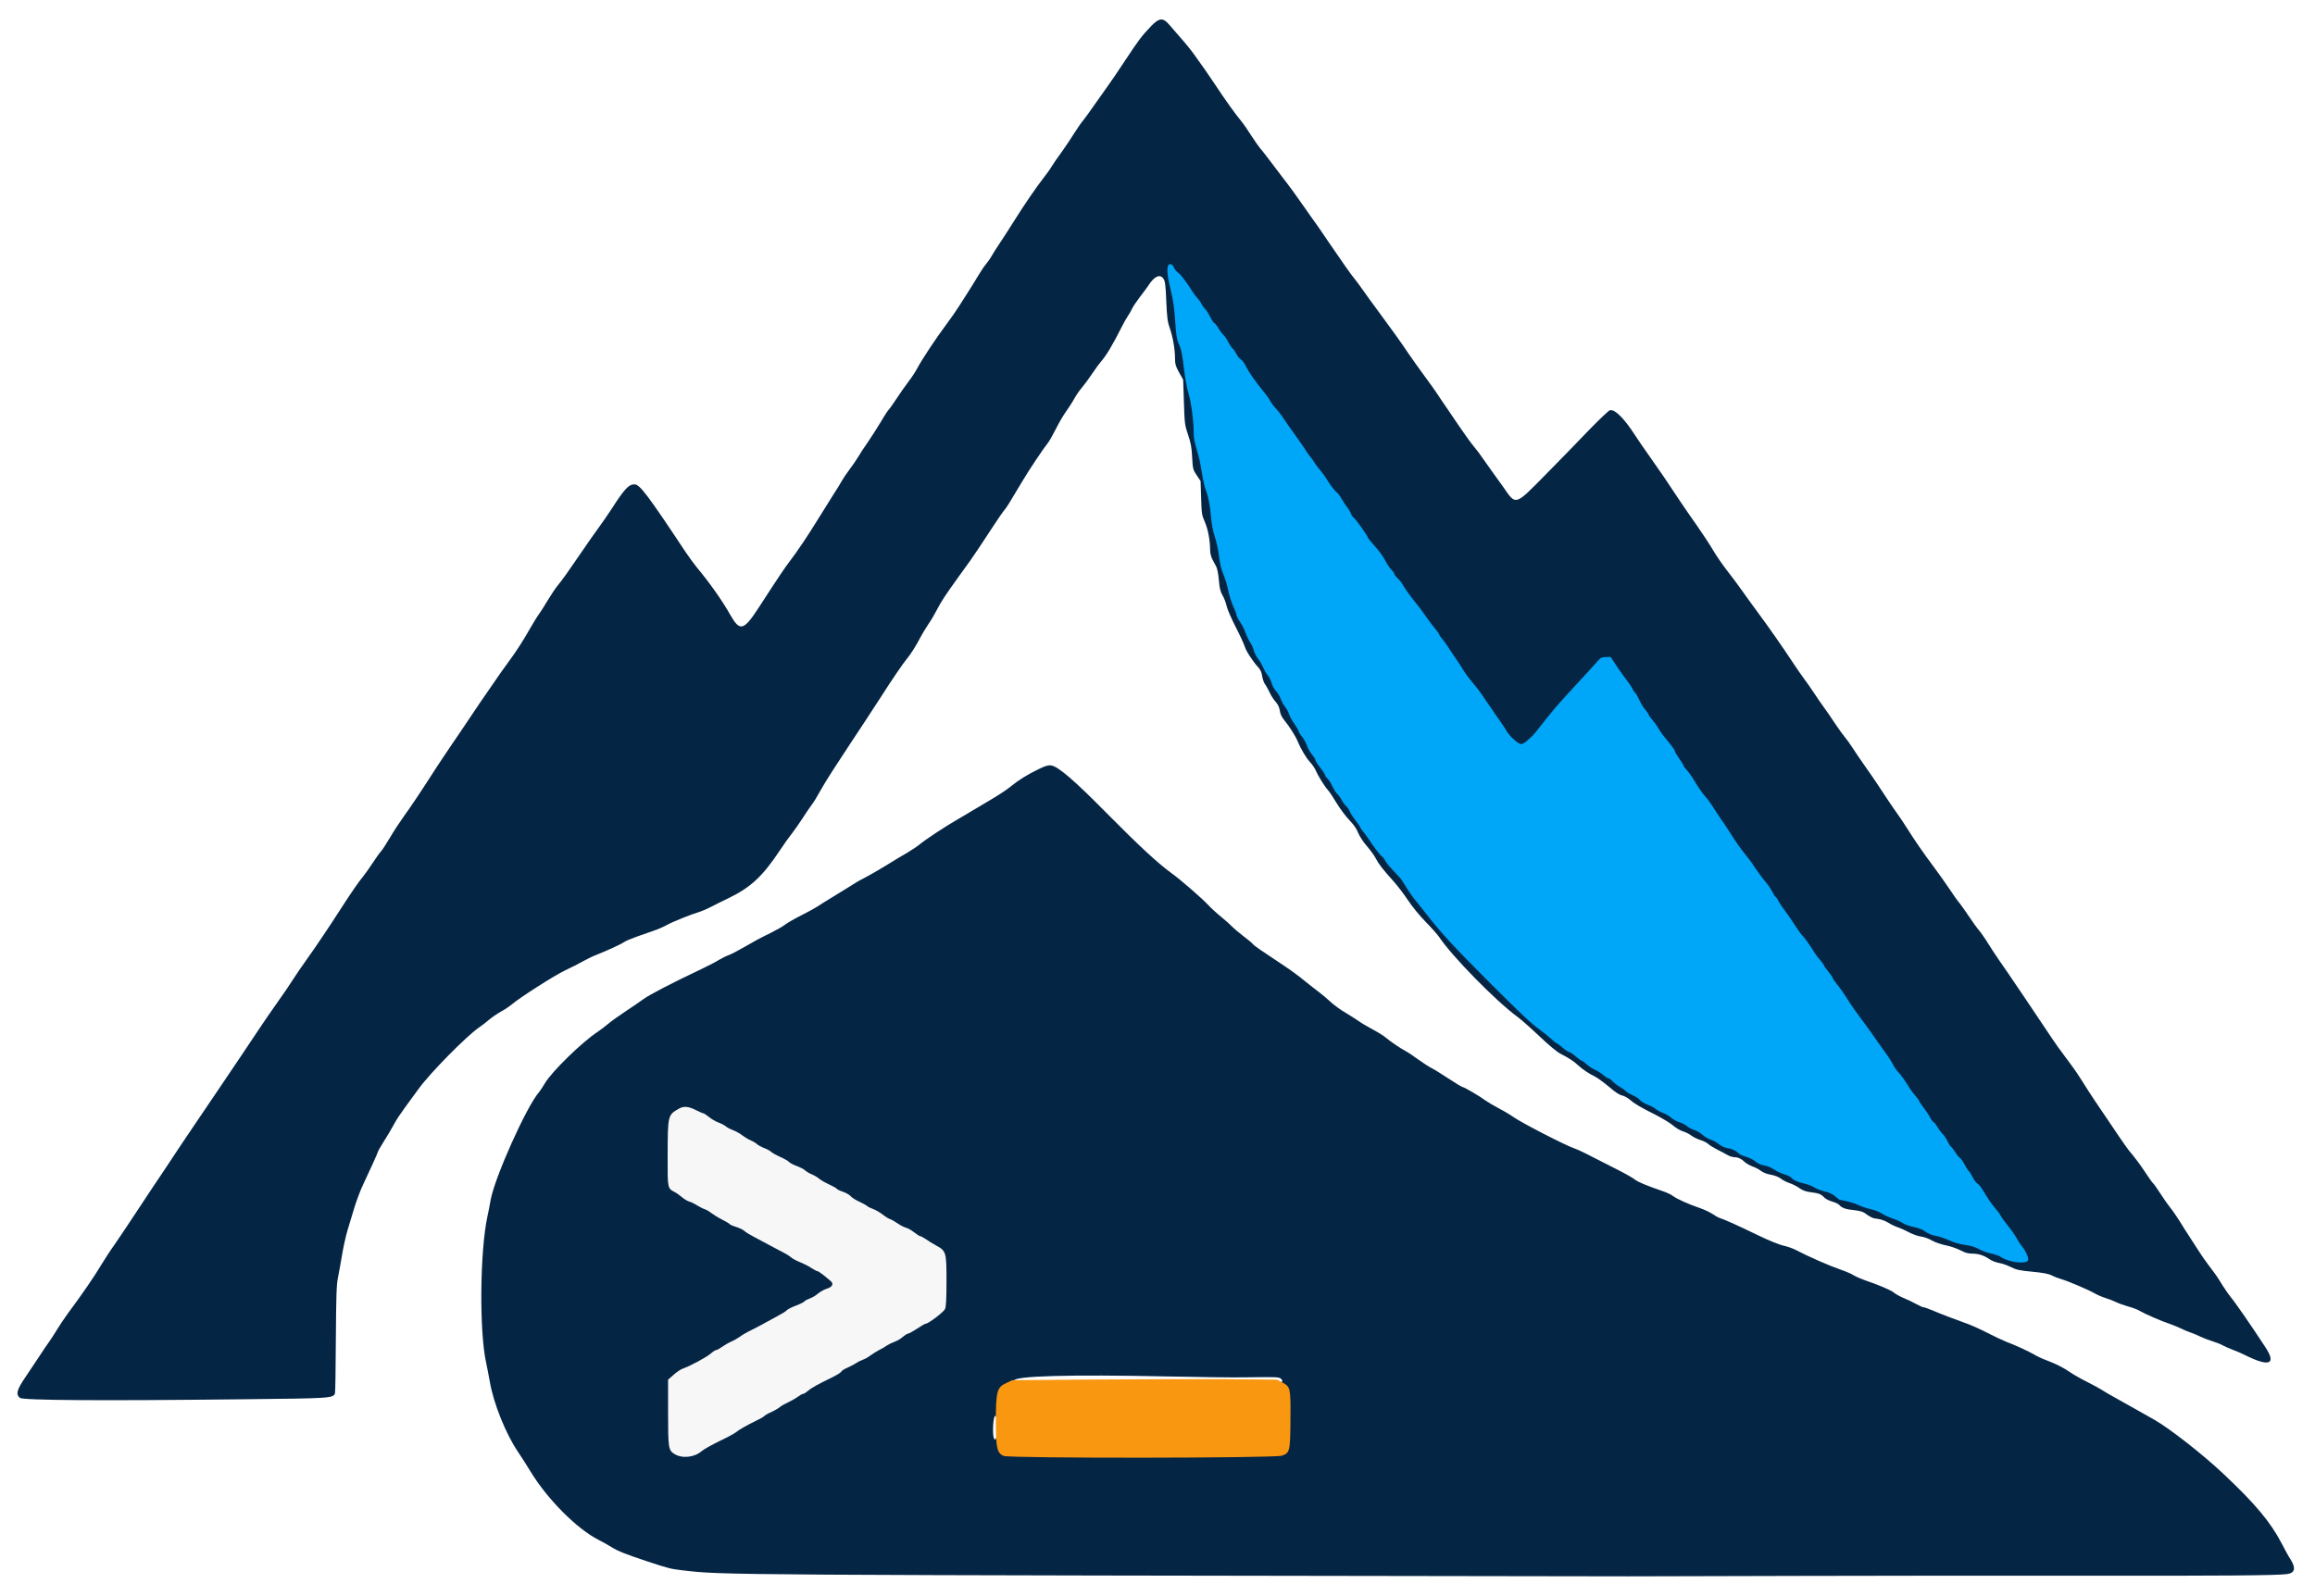
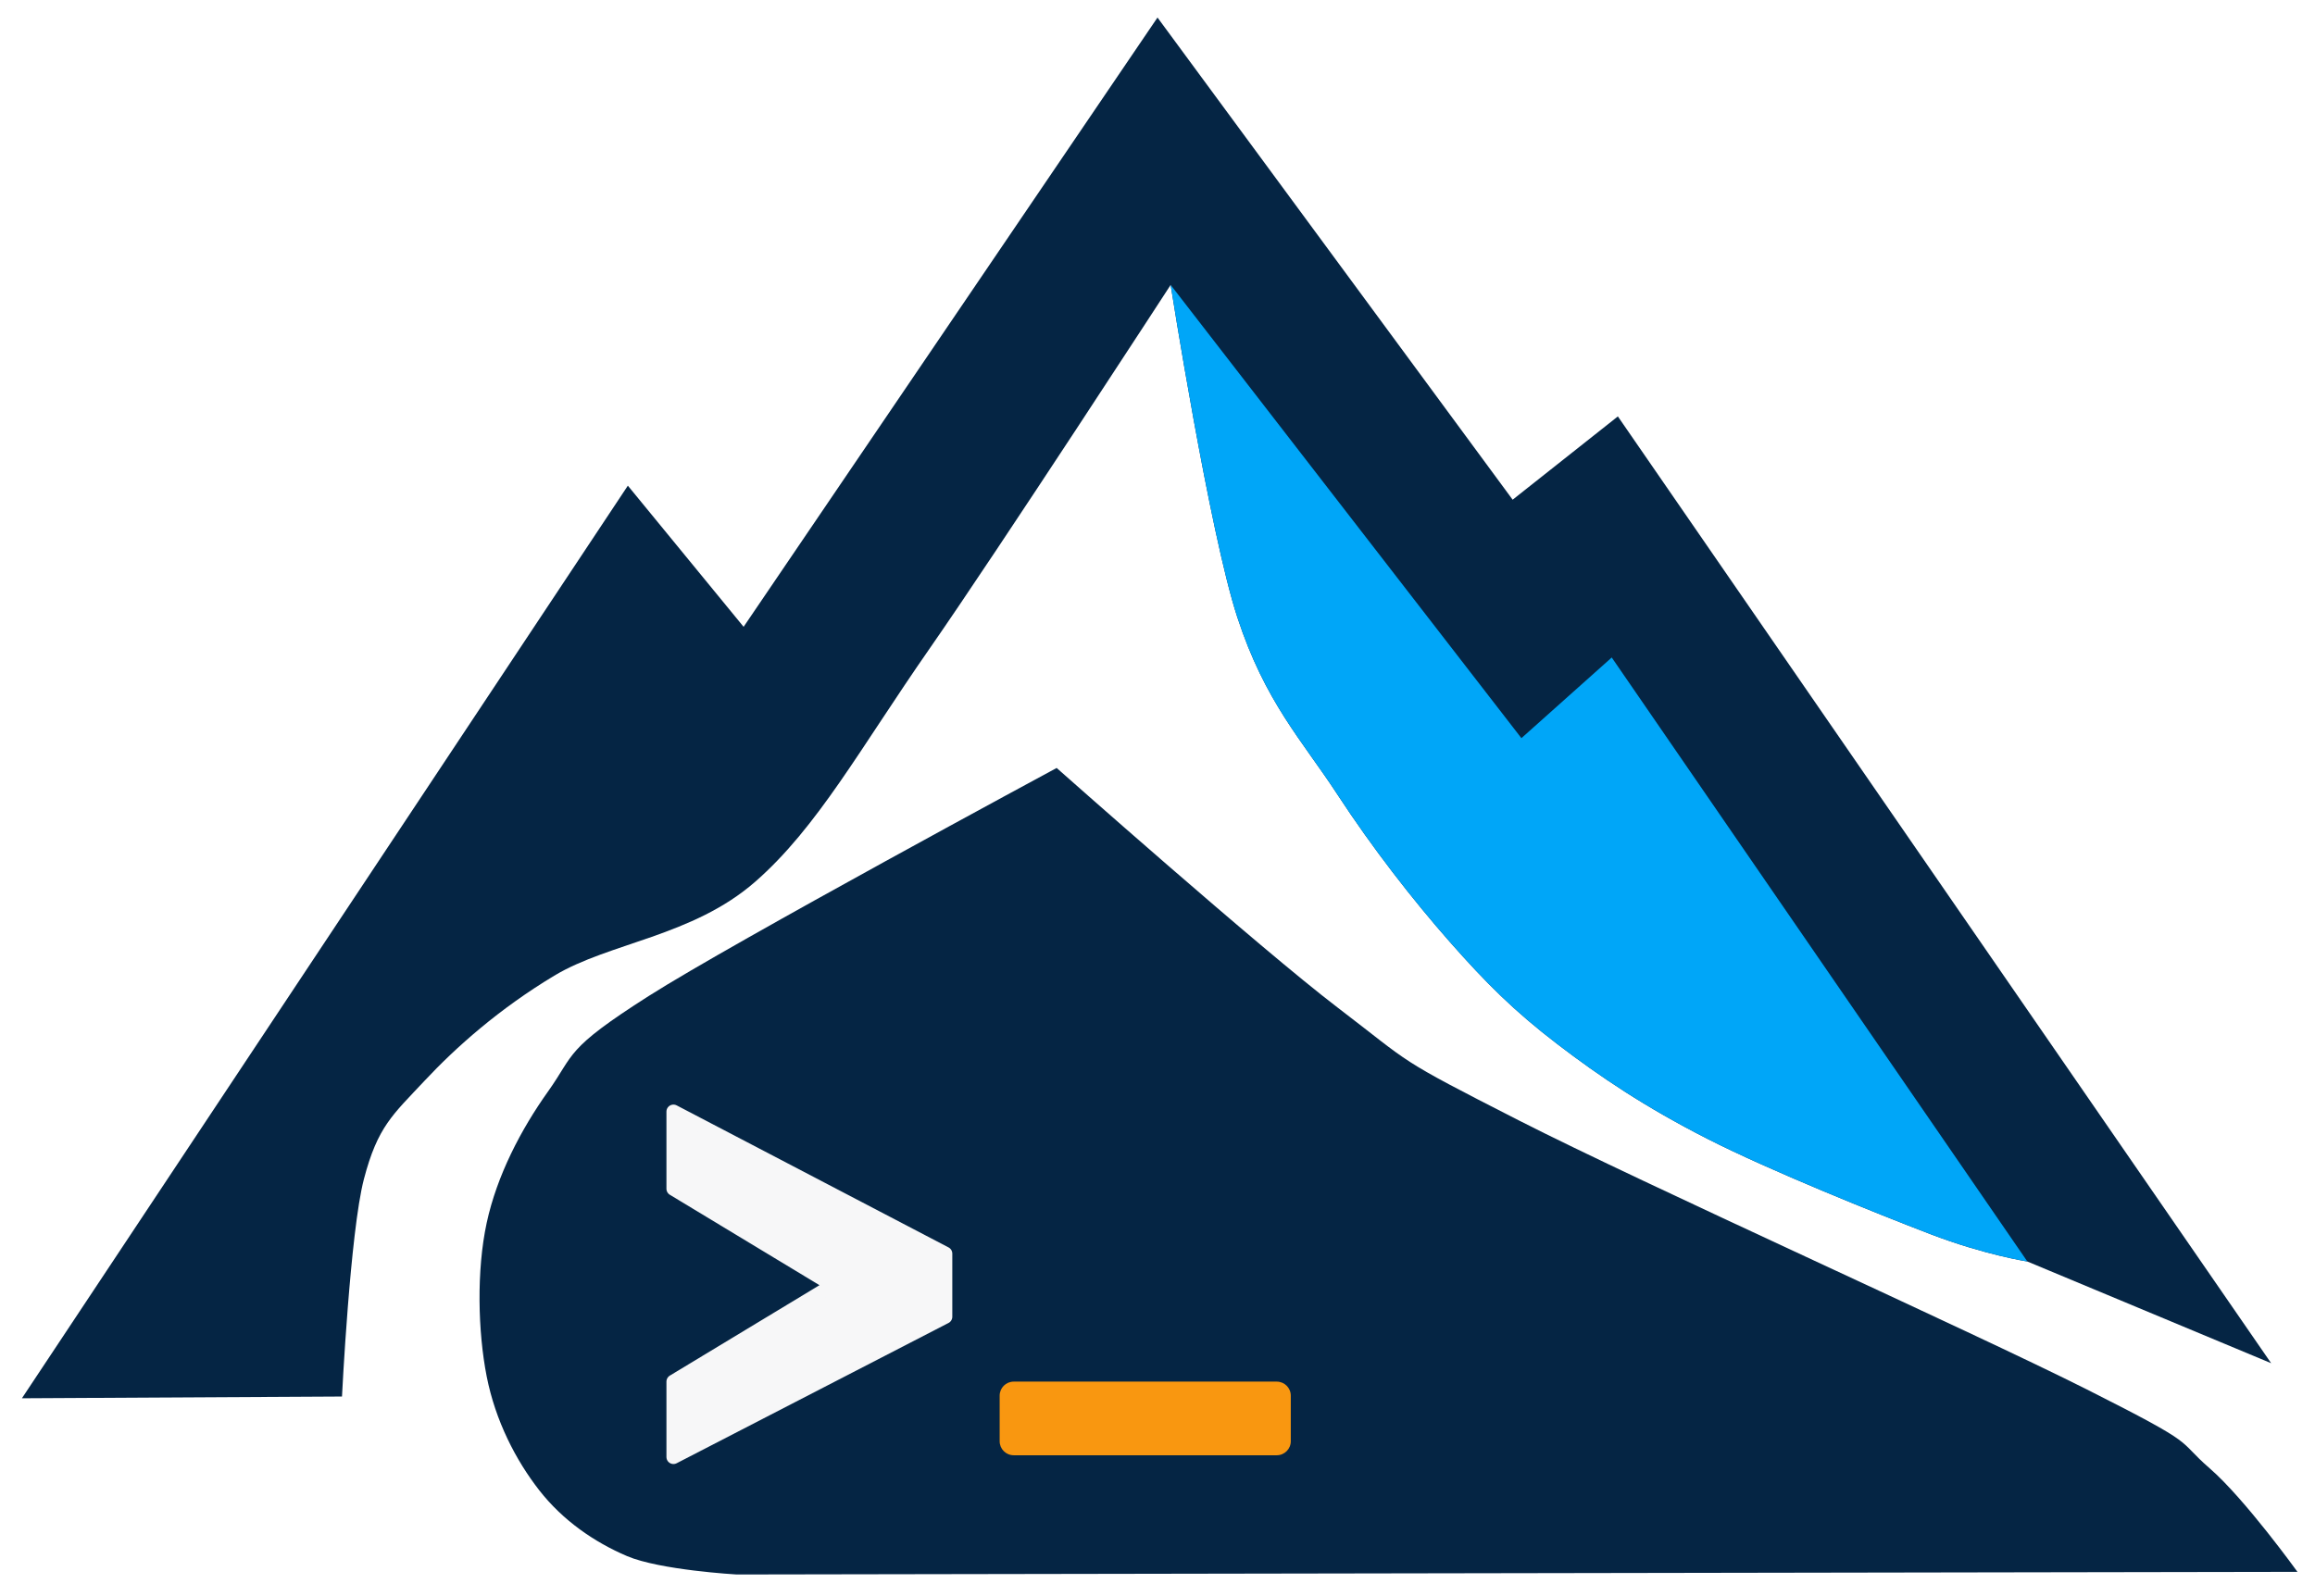
<svg xmlns="http://www.w3.org/2000/svg" viewBox="14.00 38.00 264.00 182.00" width="264" height="182">
-   <path fill="#052544" transform="translate(0.000,0.000) scale(0.125) translate(0,2872) scale(0.1,-0.1)" d="M11623 25443 c-86 -90 -113 -125 -237 -313 -63 -96 -141 -211 -173 -254 -32 -44 -84 -118 -117 -165 -32 -47 -75 -106 -95 -131 -21 -25 -57 -78 -82 -118 -24 -40 -76 -116 -114 -170 -39 -53 -81 -114 -93 -135 -12 -21 -46 -68 -75 -105 -64 -82 -167 -232 -267 -391 -41 -66 -100 -157 -131 -203 -31 -46 -63 -97 -72 -114 -9 -17 -31 -49 -49 -71 -19 -22 -53 -73 -77 -114 -24 -41 -63 -103 -86 -139 -23 -36 -62 -96 -86 -135 -24 -38 -76 -113 -116 -166 -94 -126 -221 -318 -262 -395 -17 -33 -56 -93 -87 -132 -30 -40 -79 -110 -109 -156 -30 -46 -59 -87 -64 -91 -6 -3 -40 -54 -74 -113 -35 -59 -91 -145 -123 -192 -33 -47 -72 -106 -87 -133 -16 -26 -50 -77 -78 -113 -27 -36 -57 -80 -67 -99 -9 -18 -50 -84 -90 -146 -40 -63 -101 -160 -135 -216 -80 -131 -188 -292 -247 -368 -43 -55 -109 -153 -285 -425 -140 -216 -174 -226 -262 -72 -71 128 -192 298 -308 437 -23 28 -69 91 -102 140 -344 519 -417 615 -464 615 -54 0 -91 -40 -213 -230 -27 -41 -78 -115 -114 -165 -36 -49 -101 -141 -144 -205 -133 -195 -188 -272 -227 -319 -21 -25 -62 -86 -92 -136 -29 -49 -65 -106 -79 -125 -15 -19 -51 -78 -81 -130 -64 -113 -128 -213 -189 -295 -24 -33 -60 -83 -80 -111 -178 -257 -234 -339 -290 -424 -36 -54 -105 -157 -155 -229 -49 -73 -114 -169 -143 -214 -137 -214 -241 -369 -298 -447 -34 -47 -90 -132 -124 -190 -34 -58 -72 -116 -85 -130 -13 -14 -46 -61 -75 -105 -28 -44 -68 -99 -88 -124 -38 -45 -108 -147 -210 -305 -84 -132 -232 -352 -286 -426 -26 -36 -67 -95 -92 -132 -102 -156 -138 -208 -209 -308 -41 -58 -105 -150 -141 -205 -37 -55 -74 -111 -83 -124 -9 -13 -50 -74 -91 -136 -41 -62 -127 -189 -190 -282 -63 -94 -173 -257 -245 -362 -71 -106 -146 -216 -165 -246 -19 -29 -66 -100 -104 -157 -39 -56 -144 -215 -235 -353 -90 -137 -190 -286 -221 -330 -32 -44 -85 -126 -119 -182 -58 -98 -174 -267 -299 -435 -31 -43 -77 -110 -101 -150 -24 -40 -57 -91 -73 -113 -16 -22 -56 -80 -88 -130 -33 -49 -91 -137 -130 -195 -77 -114 -87 -152 -49 -186 25 -23 736 -28 2045 -13 790 8 813 10 830 53 3 8 7 232 8 498 3 403 6 496 20 563 9 44 25 136 37 205 11 69 34 170 50 225 17 55 46 152 65 215 20 63 55 156 79 205 54 113 135 292 135 300 0 3 15 29 33 58 44 69 100 164 122 206 9 19 50 80 90 135 41 56 97 133 125 171 105 145 436 480 549 558 25 17 66 48 91 70 24 21 74 55 109 75 36 19 78 48 95 62 69 61 398 271 490 314 55 26 129 63 165 84 36 20 91 47 121 58 98 39 224 96 252 116 15 11 65 32 110 48 46 16 116 40 157 55 41 14 97 38 125 54 50 28 220 97 301 121 22 7 65 25 95 41 30 16 105 53 167 83 202 98 311 199 470 439 36 55 84 122 107 150 22 29 66 90 96 137 30 47 69 104 86 127 18 23 51 77 74 120 24 43 72 123 108 178 126 194 210 321 298 454 49 74 118 180 154 236 93 147 209 316 235 345 28 31 86 123 120 190 14 28 47 83 74 123 27 39 63 101 81 137 34 67 75 130 202 306 40 56 86 119 101 140 30 41 102 150 216 324 38 58 80 119 94 135 23 28 41 57 168 270 58 98 188 292 226 339 14 16 47 75 75 130 28 56 69 127 92 158 22 31 57 84 76 119 19 34 51 80 71 103 20 23 62 79 93 126 32 47 66 94 76 105 53 60 107 150 198 330 13 28 37 68 51 90 15 22 33 53 40 70 7 16 38 62 69 103 31 40 66 87 77 104 57 89 109 112 141 62 13 -20 19 -63 24 -202 7 -152 11 -187 33 -250 28 -79 47 -191 47 -279 0 -46 7 -68 37 -122 l37 -66 7 -205 c6 -195 8 -210 38 -298 25 -74 33 -117 37 -205 6 -107 8 -114 42 -164 l35 -53 5 -152 c4 -141 6 -158 33 -219 30 -69 48 -167 49 -254 0 -32 8 -65 21 -90 12 -22 28 -53 36 -68 8 -15 19 -71 23 -123 6 -73 14 -104 34 -138 14 -24 31 -68 37 -97 6 -29 43 -114 81 -188 39 -75 76 -156 84 -181 13 -43 74 -137 127 -194 16 -18 28 -44 32 -76 4 -27 16 -61 26 -74 11 -14 29 -47 41 -73 11 -26 36 -65 54 -85 22 -25 35 -51 40 -83 4 -32 18 -60 43 -90 44 -54 101 -143 121 -193 28 -67 74 -145 112 -187 21 -23 45 -58 53 -79 19 -45 80 -143 110 -176 13 -14 49 -68 80 -120 32 -52 84 -122 116 -155 39 -40 66 -79 79 -114 12 -30 46 -83 80 -122 33 -38 69 -88 81 -112 27 -52 63 -99 156 -202 40 -44 102 -125 138 -180 37 -56 107 -142 162 -198 53 -54 108 -116 122 -137 117 -176 519 -586 716 -730 33 -24 123 -104 200 -177 84 -80 160 -143 190 -158 76 -39 123 -69 163 -107 40 -37 94 -73 161 -107 24 -13 79 -54 123 -91 53 -46 92 -72 115 -76 19 -4 51 -21 71 -38 42 -37 90 -66 239 -141 62 -32 133 -75 157 -96 25 -22 65 -46 89 -53 25 -7 60 -25 79 -40 19 -14 56 -32 83 -40 26 -8 57 -24 69 -35 12 -12 49 -34 82 -51 32 -16 75 -39 94 -50 19 -11 47 -20 63 -20 33 0 63 -14 97 -46 14 -13 45 -30 69 -39 25 -8 60 -27 78 -41 20 -15 56 -29 89 -34 34 -6 70 -20 90 -35 19 -15 56 -34 82 -42 26 -9 66 -29 88 -45 30 -22 60 -32 106 -38 71 -8 94 -18 122 -49 10 -11 42 -27 71 -36 29 -8 58 -22 65 -31 23 -27 63 -41 134 -47 41 -4 79 -14 94 -24 61 -44 76 -51 124 -56 30 -4 69 -18 97 -36 25 -16 64 -34 86 -41 22 -7 67 -27 100 -45 33 -18 82 -35 109 -39 27 -3 72 -19 101 -36 29 -17 85 -36 126 -44 41 -8 100 -28 133 -45 42 -23 72 -31 110 -31 59 -1 106 -16 158 -52 21 -14 59 -29 85 -33 26 -4 74 -20 107 -37 51 -26 79 -32 196 -43 96 -9 149 -19 176 -33 21 -11 59 -26 84 -33 63 -18 245 -95 307 -130 28 -16 76 -37 105 -45 29 -9 71 -25 92 -36 22 -11 72 -29 110 -40 39 -10 87 -28 106 -40 49 -29 204 -96 272 -118 31 -11 79 -30 105 -43 26 -13 66 -30 88 -37 22 -7 62 -24 88 -37 27 -13 79 -33 115 -44 37 -12 77 -27 90 -36 13 -8 53 -25 88 -39 36 -13 86 -35 112 -48 223 -112 292 -88 192 66 -124 190 -279 415 -318 460 -15 18 -48 65 -72 103 -56 90 -55 89 -122 178 -32 42 -70 96 -85 120 -16 24 -55 86 -88 136 -33 50 -80 124 -104 164 -25 39 -61 92 -82 117 -20 25 -62 84 -92 132 -31 47 -60 89 -66 92 -6 4 -40 53 -77 109 -37 56 -87 123 -110 150 -39 44 -64 79 -217 307 -32 47 -86 128 -122 180 -35 52 -86 131 -113 175 -27 44 -77 119 -113 166 -114 153 -133 180 -169 234 -92 140 -435 648 -480 710 -27 39 -73 108 -102 155 -28 46 -66 100 -83 120 -17 19 -59 78 -94 130 -35 52 -73 106 -85 120 -13 14 -53 70 -89 125 -37 55 -101 145 -142 200 -98 131 -177 246 -245 354 -30 48 -70 107 -88 132 -32 43 -127 185 -188 279 -17 26 -67 99 -111 161 -44 63 -97 140 -117 172 -20 31 -49 72 -65 90 -15 17 -55 73 -88 122 -33 50 -79 118 -103 150 -24 33 -66 93 -93 135 -27 41 -67 98 -89 127 -21 28 -67 94 -101 146 -83 127 -231 339 -323 462 -41 55 -104 143 -141 195 -37 52 -99 136 -138 185 -39 50 -95 131 -124 180 -29 50 -95 151 -147 225 -52 74 -121 173 -152 220 -131 198 -181 272 -272 400 -53 74 -117 168 -143 208 -99 154 -185 240 -230 228 -12 -3 -98 -85 -192 -182 -93 -98 -271 -280 -395 -406 -283 -287 -268 -282 -385 -113 -27 39 -79 111 -115 160 -36 50 -74 104 -85 120 -10 17 -40 56 -67 88 -27 32 -87 116 -134 185 -47 70 -106 157 -132 194 -26 37 -59 87 -74 110 -16 24 -66 95 -113 158 -47 63 -115 160 -153 215 -71 106 -147 211 -277 387 -44 59 -104 142 -134 185 -30 43 -64 88 -75 101 -23 26 -109 148 -241 342 -46 69 -97 142 -112 163 -15 20 -57 79 -92 130 -84 121 -142 201 -219 300 -35 45 -88 116 -119 157 -31 41 -66 86 -79 100 -12 14 -47 64 -78 112 -30 48 -72 109 -94 135 -52 63 -145 192 -231 323 -67 100 -121 179 -204 293 -33 46 -95 120 -221 263 -57 65 -90 62 -163 -13z M10593 18660 c-97 -47 -180 -98 -243 -150 -50 -41 -113 -82 -240 -157 -47 -28 -107 -64 -135 -80 -27 -17 -79 -47 -115 -68 -116 -67 -300 -188 -353 -233 -22 -18 -72 -51 -111 -74 -39 -22 -127 -75 -196 -118 -69 -42 -150 -89 -180 -104 -30 -14 -85 -45 -121 -69 -36 -23 -117 -73 -180 -111 -63 -38 -127 -78 -144 -90 -16 -11 -80 -46 -143 -78 -62 -31 -129 -70 -150 -86 -20 -16 -80 -50 -132 -76 -118 -58 -123 -61 -243 -130 -53 -31 -116 -64 -139 -72 -23 -8 -63 -28 -88 -43 -25 -16 -88 -49 -140 -74 -305 -145 -486 -239 -552 -286 -23 -18 -95 -66 -158 -108 -63 -42 -135 -93 -159 -114 -24 -21 -69 -55 -100 -76 -143 -94 -420 -365 -480 -469 -19 -32 -43 -68 -53 -80 -114 -130 -404 -776 -442 -985 -8 -46 -21 -115 -30 -154 -68 -319 -74 -1048 -11 -1330 7 -33 23 -112 34 -176 35 -199 144 -469 254 -634 33 -49 85 -130 115 -180 153 -253 422 -524 619 -625 37 -19 93 -50 123 -69 62 -38 123 -62 330 -131 188 -62 208 -67 315 -80 385 -44 244 -43 8635 -55 135 0 844 2 1575 4 732 2 1911 3 2620 2 1189 -2 1731 2 1812 15 69 10 80 54 32 130 -18 27 -55 94 -83 149 -101 194 -238 359 -531 635 -184 174 -492 415 -627 492 -38 21 -101 57 -140 79 -40 23 -128 72 -194 109 -67 37 -135 76 -150 87 -16 11 -76 44 -134 73 -58 29 -126 68 -152 86 -58 41 -133 79 -218 111 -36 13 -85 36 -110 51 -53 31 -170 85 -255 117 -33 13 -110 49 -170 80 -61 32 -146 70 -190 86 -102 36 -243 90 -320 123 -33 14 -67 26 -75 26 -8 0 -40 14 -70 31 -30 17 -81 41 -113 54 -32 13 -71 35 -87 48 -26 23 -137 70 -274 117 -32 11 -74 30 -94 42 -20 13 -70 35 -112 49 -113 39 -293 118 -420 184 -25 13 -76 31 -114 39 -38 9 -135 49 -220 90 -168 82 -318 150 -356 161 -14 4 -44 21 -67 37 -24 16 -73 39 -110 52 -106 36 -210 83 -246 109 -17 14 -59 34 -92 45 -167 58 -231 85 -264 111 -20 15 -90 55 -156 88 -66 33 -172 87 -236 120 -64 34 -134 66 -155 73 -79 26 -477 231 -553 284 -25 18 -86 55 -136 81 -49 26 -106 60 -125 74 -49 37 -193 121 -206 121 -7 0 -62 34 -125 75 -62 41 -131 84 -153 95 -23 11 -79 47 -125 80 -45 33 -97 68 -115 77 -43 22 -145 91 -183 124 -17 15 -71 49 -120 75 -48 26 -106 60 -128 76 -22 16 -76 50 -119 76 -44 25 -107 71 -140 102 -34 31 -81 71 -106 89 -25 18 -83 64 -130 102 -47 39 -130 100 -185 136 -220 146 -271 181 -285 198 -8 10 -48 44 -90 75 -41 32 -86 70 -100 85 -14 15 -58 55 -99 88 -41 33 -93 81 -115 105 -56 61 -257 236 -341 296 -123 89 -296 250 -585 542 -299 303 -447 431 -511 439 -26 4 -55 -5 -116 -35z m1187 -5541 c283 -6 598 -10 700 -8 293 4 310 4 328 -15 50 -50 4 -52 -1538 -50 -806 1 -900 5 -900 34 0 44 501 58 1410 39z m-1566 -381 c19 -73 0 -225 -24 -188 -19 29 -10 210 10 210 4 0 10 -10 14 -22z" />
-   <path fill="#00a6f8" transform="translate(0.000,0.000) scale(0.125) translate(0,2872) scale(0.1,-0.1)" d="M11776 23254 c-12 -32 -5 -103 24 -219 22 -88 33 -163 41 -280 7 -121 15 -170 30 -205 27 -60 35 -101 53 -255 9 -71 27 -168 41 -214 24 -83 45 -242 45 -351 0 -52 5 -74 44 -210 9 -30 23 -102 32 -160 9 -57 24 -125 34 -150 24 -62 39 -137 49 -256 6 -63 19 -131 35 -176 14 -41 31 -119 37 -174 8 -68 20 -120 41 -167 16 -38 36 -105 44 -149 9 -44 29 -107 45 -141 16 -34 29 -69 29 -78 0 -9 15 -39 33 -65 19 -27 41 -71 50 -99 10 -27 28 -65 41 -85 14 -19 29 -54 35 -77 7 -23 23 -55 36 -72 14 -16 35 -51 47 -78 11 -26 31 -61 44 -76 13 -15 28 -47 35 -70 6 -23 24 -56 39 -72 16 -17 36 -50 44 -73 9 -24 27 -57 40 -73 13 -16 30 -45 36 -66 7 -21 27 -58 45 -83 18 -25 36 -55 40 -68 4 -13 19 -38 34 -55 15 -18 35 -54 44 -80 9 -27 30 -64 47 -83 16 -19 30 -41 30 -48 0 -8 20 -40 45 -72 25 -31 45 -63 45 -69 0 -7 10 -20 21 -31 12 -10 32 -41 44 -69 13 -27 33 -59 45 -70 12 -11 30 -36 40 -55 10 -19 28 -44 40 -55 12 -11 28 -34 35 -52 7 -17 32 -55 54 -83 23 -29 41 -56 41 -60 0 -5 12 -23 28 -41 15 -18 36 -47 47 -64 35 -57 118 -165 127 -165 4 0 14 -13 23 -30 14 -27 44 -62 122 -144 16 -15 39 -48 53 -71 36 -62 79 -124 120 -172 19 -23 51 -63 70 -88 135 -176 263 -315 592 -644 292 -291 370 -365 453 -426 37 -27 86 -67 108 -87 23 -21 44 -38 48 -38 4 0 29 -18 54 -40 25 -22 52 -40 60 -40 8 0 35 -18 60 -40 25 -22 50 -40 56 -40 5 0 26 -15 46 -34 21 -18 55 -41 77 -50 21 -9 54 -29 72 -46 19 -16 40 -30 47 -30 8 0 26 -14 43 -31 16 -17 45 -39 65 -49 19 -10 42 -26 49 -35 8 -10 37 -27 66 -40 28 -12 58 -32 66 -44 9 -12 40 -31 69 -42 30 -11 63 -29 74 -39 11 -11 40 -26 64 -35 24 -8 58 -28 77 -45 19 -16 52 -34 73 -40 22 -6 54 -22 70 -36 17 -14 48 -30 68 -36 21 -6 55 -25 75 -44 20 -18 55 -38 76 -45 22 -6 55 -24 73 -40 18 -15 51 -31 73 -35 47 -7 87 -26 106 -48 7 -9 38 -24 69 -32 31 -9 70 -29 88 -45 20 -17 49 -30 78 -34 25 -4 64 -20 88 -36 23 -16 65 -36 94 -45 28 -8 57 -22 64 -30 19 -23 62 -43 121 -55 29 -6 70 -22 90 -35 20 -13 64 -30 97 -37 39 -9 72 -25 96 -46 20 -17 37 -31 39 -31 30 0 132 -28 168 -46 26 -13 77 -30 113 -38 36 -8 82 -25 103 -40 21 -14 66 -35 101 -46 35 -12 76 -30 91 -42 15 -11 58 -26 96 -34 38 -8 80 -23 94 -33 42 -30 67 -41 120 -51 28 -5 78 -23 113 -39 38 -18 93 -34 141 -41 54 -7 95 -19 130 -39 28 -16 78 -34 111 -40 32 -6 76 -22 97 -36 65 -43 212 -62 238 -30 14 16 -14 84 -55 133 -12 15 -30 42 -40 61 -16 32 -59 93 -118 166 -13 17 -30 41 -37 55 -7 14 -29 44 -49 66 -33 38 -60 78 -119 176 -13 21 -32 43 -43 48 -10 6 -30 33 -44 60 -13 27 -29 51 -35 55 -6 4 -21 28 -35 55 -14 27 -33 55 -43 62 -10 7 -31 32 -45 55 -14 23 -31 44 -37 48 -6 3 -21 27 -34 53 -13 26 -33 56 -45 66 -11 10 -32 39 -46 62 -14 24 -30 44 -35 44 -5 0 -19 19 -31 42 -11 22 -39 63 -60 90 -21 28 -39 54 -39 59 0 4 -15 25 -32 45 -18 20 -42 52 -53 70 -45 73 -93 140 -109 153 -10 8 -29 35 -42 60 -25 46 -49 84 -101 154 -38 53 -67 93 -105 149 -18 26 -62 86 -98 134 -36 47 -78 107 -95 134 -44 71 -85 130 -122 176 -18 23 -33 45 -33 50 0 5 -18 31 -40 58 -22 26 -40 52 -40 57 0 4 -15 25 -32 45 -18 20 -42 52 -53 69 -45 73 -94 141 -111 157 -11 9 -44 56 -74 103 -30 47 -70 105 -88 127 -18 23 -42 58 -53 79 -10 21 -23 41 -29 44 -6 3 -20 25 -31 48 -12 23 -36 59 -53 79 -42 50 -67 84 -107 143 -18 28 -44 65 -58 82 -86 108 -98 125 -186 263 -16 26 -43 65 -58 86 -15 22 -48 71 -72 109 -24 39 -58 86 -76 105 -30 33 -63 81 -119 174 -14 22 -37 54 -52 70 -16 16 -28 33 -28 38 0 5 -18 35 -40 65 -22 31 -40 62 -40 69 0 7 -18 34 -40 61 -77 93 -88 109 -111 148 -12 22 -38 57 -56 78 -18 20 -33 41 -33 47 0 5 -14 25 -30 44 -17 18 -41 59 -55 89 -13 30 -29 58 -35 62 -5 3 -19 23 -29 44 -11 20 -31 50 -45 67 -14 16 -54 72 -89 124 l-63 95 -44 -1 c-36 -1 -48 -6 -73 -35 -16 -19 -98 -109 -182 -200 -85 -91 -175 -191 -202 -223 -26 -32 -64 -78 -83 -101 -19 -23 -53 -66 -75 -95 -22 -29 -48 -60 -59 -69 -10 -9 -32 -28 -48 -43 -16 -16 -39 -28 -51 -28 -25 0 -102 69 -130 115 -9 17 -28 46 -41 65 -14 19 -43 62 -66 95 -23 33 -52 76 -65 95 -14 19 -37 53 -51 75 -28 41 -65 88 -119 152 -16 20 -41 55 -55 78 -14 24 -47 75 -75 115 -27 40 -59 87 -70 105 -11 17 -32 46 -47 64 -16 18 -28 36 -28 41 0 5 -17 29 -37 53 -21 24 -60 77 -88 117 -27 39 -62 86 -77 104 -38 43 -113 148 -132 182 -8 16 -28 42 -45 57 -17 16 -31 34 -31 41 0 7 -12 23 -26 37 -14 13 -37 47 -51 74 -27 53 -51 85 -120 164 -24 26 -43 51 -43 54 0 13 -106 163 -127 180 -12 10 -25 28 -28 40 -4 12 -19 38 -34 57 -15 19 -39 56 -54 82 -15 26 -34 51 -42 56 -15 8 -65 74 -102 136 -10 16 -35 49 -55 73 -21 24 -43 54 -49 66 -6 12 -21 32 -32 45 -11 12 -30 38 -41 57 -12 19 -49 74 -84 122 -90 127 -108 153 -138 198 -15 22 -40 53 -56 69 -16 17 -36 44 -45 60 -9 17 -29 47 -44 66 -105 130 -150 193 -188 268 -11 23 -30 46 -41 52 -11 6 -29 28 -39 49 -11 20 -27 44 -36 51 -9 8 -27 34 -40 59 -12 25 -32 55 -44 65 -11 10 -32 39 -46 62 -14 24 -30 44 -35 44 -5 0 -23 26 -39 58 -16 32 -37 64 -46 72 -9 7 -23 27 -32 44 -8 17 -27 43 -41 58 -14 15 -35 43 -46 62 -46 75 -106 154 -129 169 -13 8 -30 29 -37 46 -13 33 -44 42 -54 15z" />
-   <path fill="#f7f7f8" transform="translate(0.000,0.000) scale(0.125) translate(0,2872) scale(0.1,-0.1)" d="M7314 15563 c-102 -58 -102 -59 -103 -433 -1 -293 -1 -294 62 -327 18 -9 49 -31 70 -49 21 -18 51 -35 65 -39 15 -3 47 -19 72 -35 25 -15 56 -31 70 -35 14 -4 41 -20 60 -35 20 -15 63 -42 97 -59 34 -17 64 -35 68 -40 3 -6 30 -18 60 -27 31 -10 65 -26 76 -37 11 -11 52 -36 91 -56 38 -20 104 -55 146 -78 43 -23 96 -51 119 -63 23 -11 55 -31 71 -45 16 -13 53 -33 83 -44 30 -12 74 -34 99 -51 25 -16 50 -30 57 -30 10 0 48 -28 121 -90 31 -26 16 -55 -38 -71 -22 -7 -57 -27 -78 -44 -20 -18 -54 -37 -74 -44 -20 -7 -42 -18 -48 -26 -6 -8 -42 -26 -80 -40 -38 -14 -74 -33 -81 -41 -7 -9 -44 -32 -82 -52 -38 -21 -103 -56 -145 -79 -42 -23 -97 -51 -122 -63 -25 -13 -60 -33 -78 -47 -18 -13 -53 -34 -79 -45 -26 -11 -65 -34 -86 -49 -22 -16 -46 -29 -53 -29 -8 0 -31 -15 -51 -33 -38 -33 -187 -113 -253 -136 -19 -6 -57 -32 -85 -57 l-50 -44 0 -298 c0 -327 3 -347 59 -381 71 -43 181 -31 248 27 18 16 92 57 163 92 72 34 138 70 148 79 26 22 100 65 183 105 40 19 75 39 78 45 4 5 32 22 64 36 31 14 66 35 77 45 11 10 45 29 75 43 30 14 70 37 89 51 19 14 40 26 47 26 7 0 27 12 45 28 32 27 85 57 227 126 40 20 75 42 78 50 3 8 29 24 57 36 29 13 64 31 79 42 15 10 42 24 60 30 18 6 49 23 68 38 20 15 56 37 80 50 25 12 57 31 72 42 15 10 45 25 68 33 23 8 58 28 76 45 19 16 41 30 48 30 7 0 44 20 82 45 37 25 73 45 78 45 25 0 166 107 178 135 9 22 13 92 13 255 0 264 -3 275 -96 325 -30 17 -72 42 -94 58 -22 15 -45 27 -51 27 -6 0 -31 16 -55 35 -24 19 -56 37 -72 41 -15 3 -49 20 -75 38 -26 18 -59 37 -72 41 -14 4 -44 23 -67 41 -23 19 -61 41 -85 50 -23 8 -49 21 -58 29 -9 8 -40 25 -70 39 -30 13 -66 35 -79 50 -13 14 -46 33 -72 41 -27 9 -52 21 -55 27 -4 6 -35 23 -69 39 -34 15 -75 39 -91 52 -16 14 -47 32 -69 41 -22 9 -49 25 -60 36 -11 10 -45 28 -77 40 -31 11 -62 28 -69 36 -7 9 -42 29 -78 45 -36 16 -75 38 -86 48 -11 10 -40 26 -65 35 -25 10 -54 26 -65 36 -11 11 -38 26 -59 35 -22 9 -55 30 -75 45 -20 16 -56 36 -81 45 -24 9 -54 24 -65 34 -11 10 -42 27 -69 37 -27 9 -66 33 -88 51 -22 18 -45 33 -50 33 -6 0 -37 14 -70 30 -67 34 -110 38 -154 13z" />
-   <path fill="#f99710" transform="translate(0.000,0.000) scale(0.125) translate(0,2872) scale(0.1,-0.1)" d="M11085 13091 l-730 -6 -57 -27 c-82 -38 -92 -75 -93 -348 0 -241 11 -291 71 -316 55 -23 2471 -21 2538 2 74 25 77 40 79 333 2 286 0 295 -73 335 l-49 26 -478 4 c-263 1 -806 0 -1208 -3z" />
+   <path fill="#052544" d="M146.00,40.00L186.50,95.00L198.50,85.50L273.00,193.50L245.20,181.90C245.20,181.90 240.28,181.13 234.20,178.80C228.12,176.47 215.80,171.52 208.70,167.90C201.60,164.28 196.50,160.85 191.60,157.10C186.70,153.35 183.48,150.15 179.30,145.40C175.12,140.65 170.53,134.77 166.50,128.60C162.47,122.43 158.27,118.08 155.10,108.40C151.93,98.72 147.50,70.50 147.50,70.50C147.50,70.50 127.90,100.65 120.00,112.00C112.10,123.35 107.23,132.38 100.10,138.60C92.97,144.82 83.48,145.52 77.20,149.30C70.92,153.08 66.02,157.43 62.40,161.30C58.78,165.17 57.07,166.50 55.50,172.50C53.93,178.50 53.00,197.30 53.00,197.30L16.50,197.50L85.60,93.40L98.80,109.50L146.00,40.00Z" />
+   <path fill="#00a6f8" d="M147.50,70.50C147.50,70.50 151.93,98.72 155.10,108.40C158.27,118.08 162.47,122.43 166.50,128.60C170.53,134.77 175.12,140.65 179.30,145.40C183.48,150.15 186.70,153.35 191.60,157.10C196.50,160.85 201.60,164.28 208.70,167.90C215.80,171.52 228.12,176.47 234.20,178.80C240.28,181.13 245.20,181.90 245.20,181.90L197.80,113.00L187.50,122.20L147.50,70.50Z" />
+   <path fill="#052544" d="M134.50,125.60C134.50,125.60 157.72,146.20 166.50,152.90C175.28,159.60 172.95,158.53 187.20,165.80C201.45,173.07 238.87,189.88 252.00,196.50C265.13,203.12 262.00,202.03 266.00,205.50C270.00,208.97 276.00,217.30 276.00,217.30L98.00,217.60C98.00,217.60 89.25,217.10 85.50,215.50C81.75,213.90 78.17,211.42 75.50,208.00C72.83,204.58 70.50,200.08 69.50,195.00C68.50,189.92 68.33,182.92 69.50,177.50C70.67,172.08 73.42,166.82 76.50,162.50C79.58,158.18 78.33,157.75 88.00,151.60C97.67,145.45 134.50,125.60 134.50,125.60Z" />
+   <path fill="#f7f7f8" stroke="#f7f7f8" stroke-width="1.6" stroke-linejoin="round" d="M90.80,164.80 L121.80,181.00 L121.80,188.20 L90.80,204.20 L90.80,195.60 L109.00,184.60 L90.80,173.60Z" />
+   <rect fill="#f99710" x="128.0" y="195.6" width="33.2" height="8.4" rx="1.6" />
</svg>
